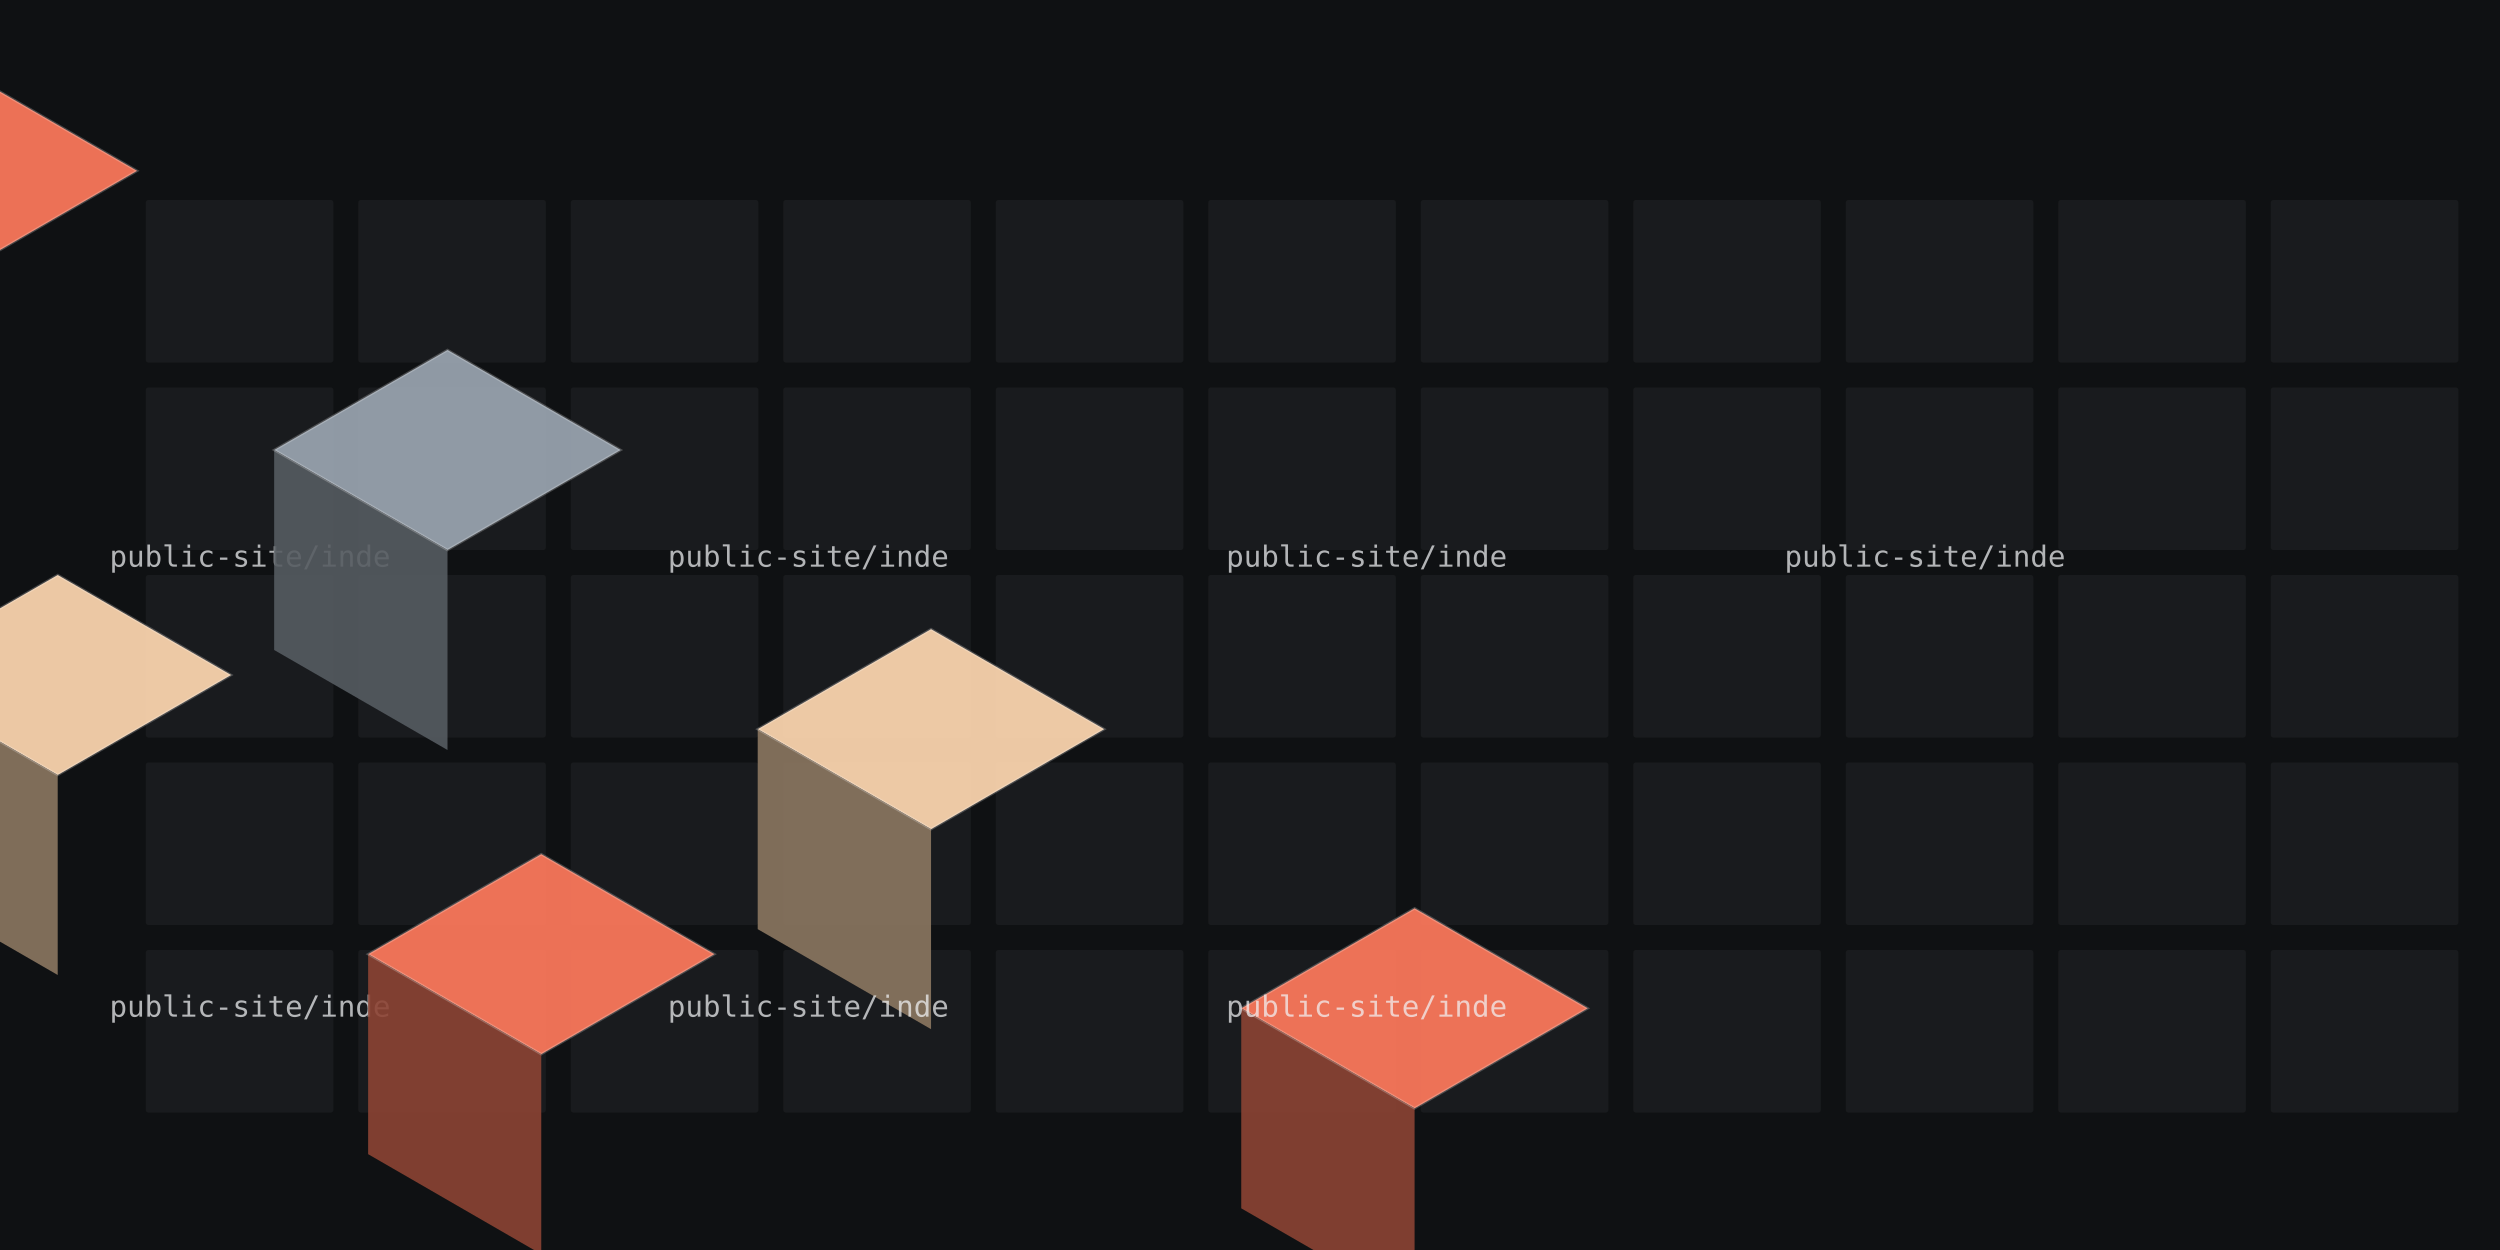
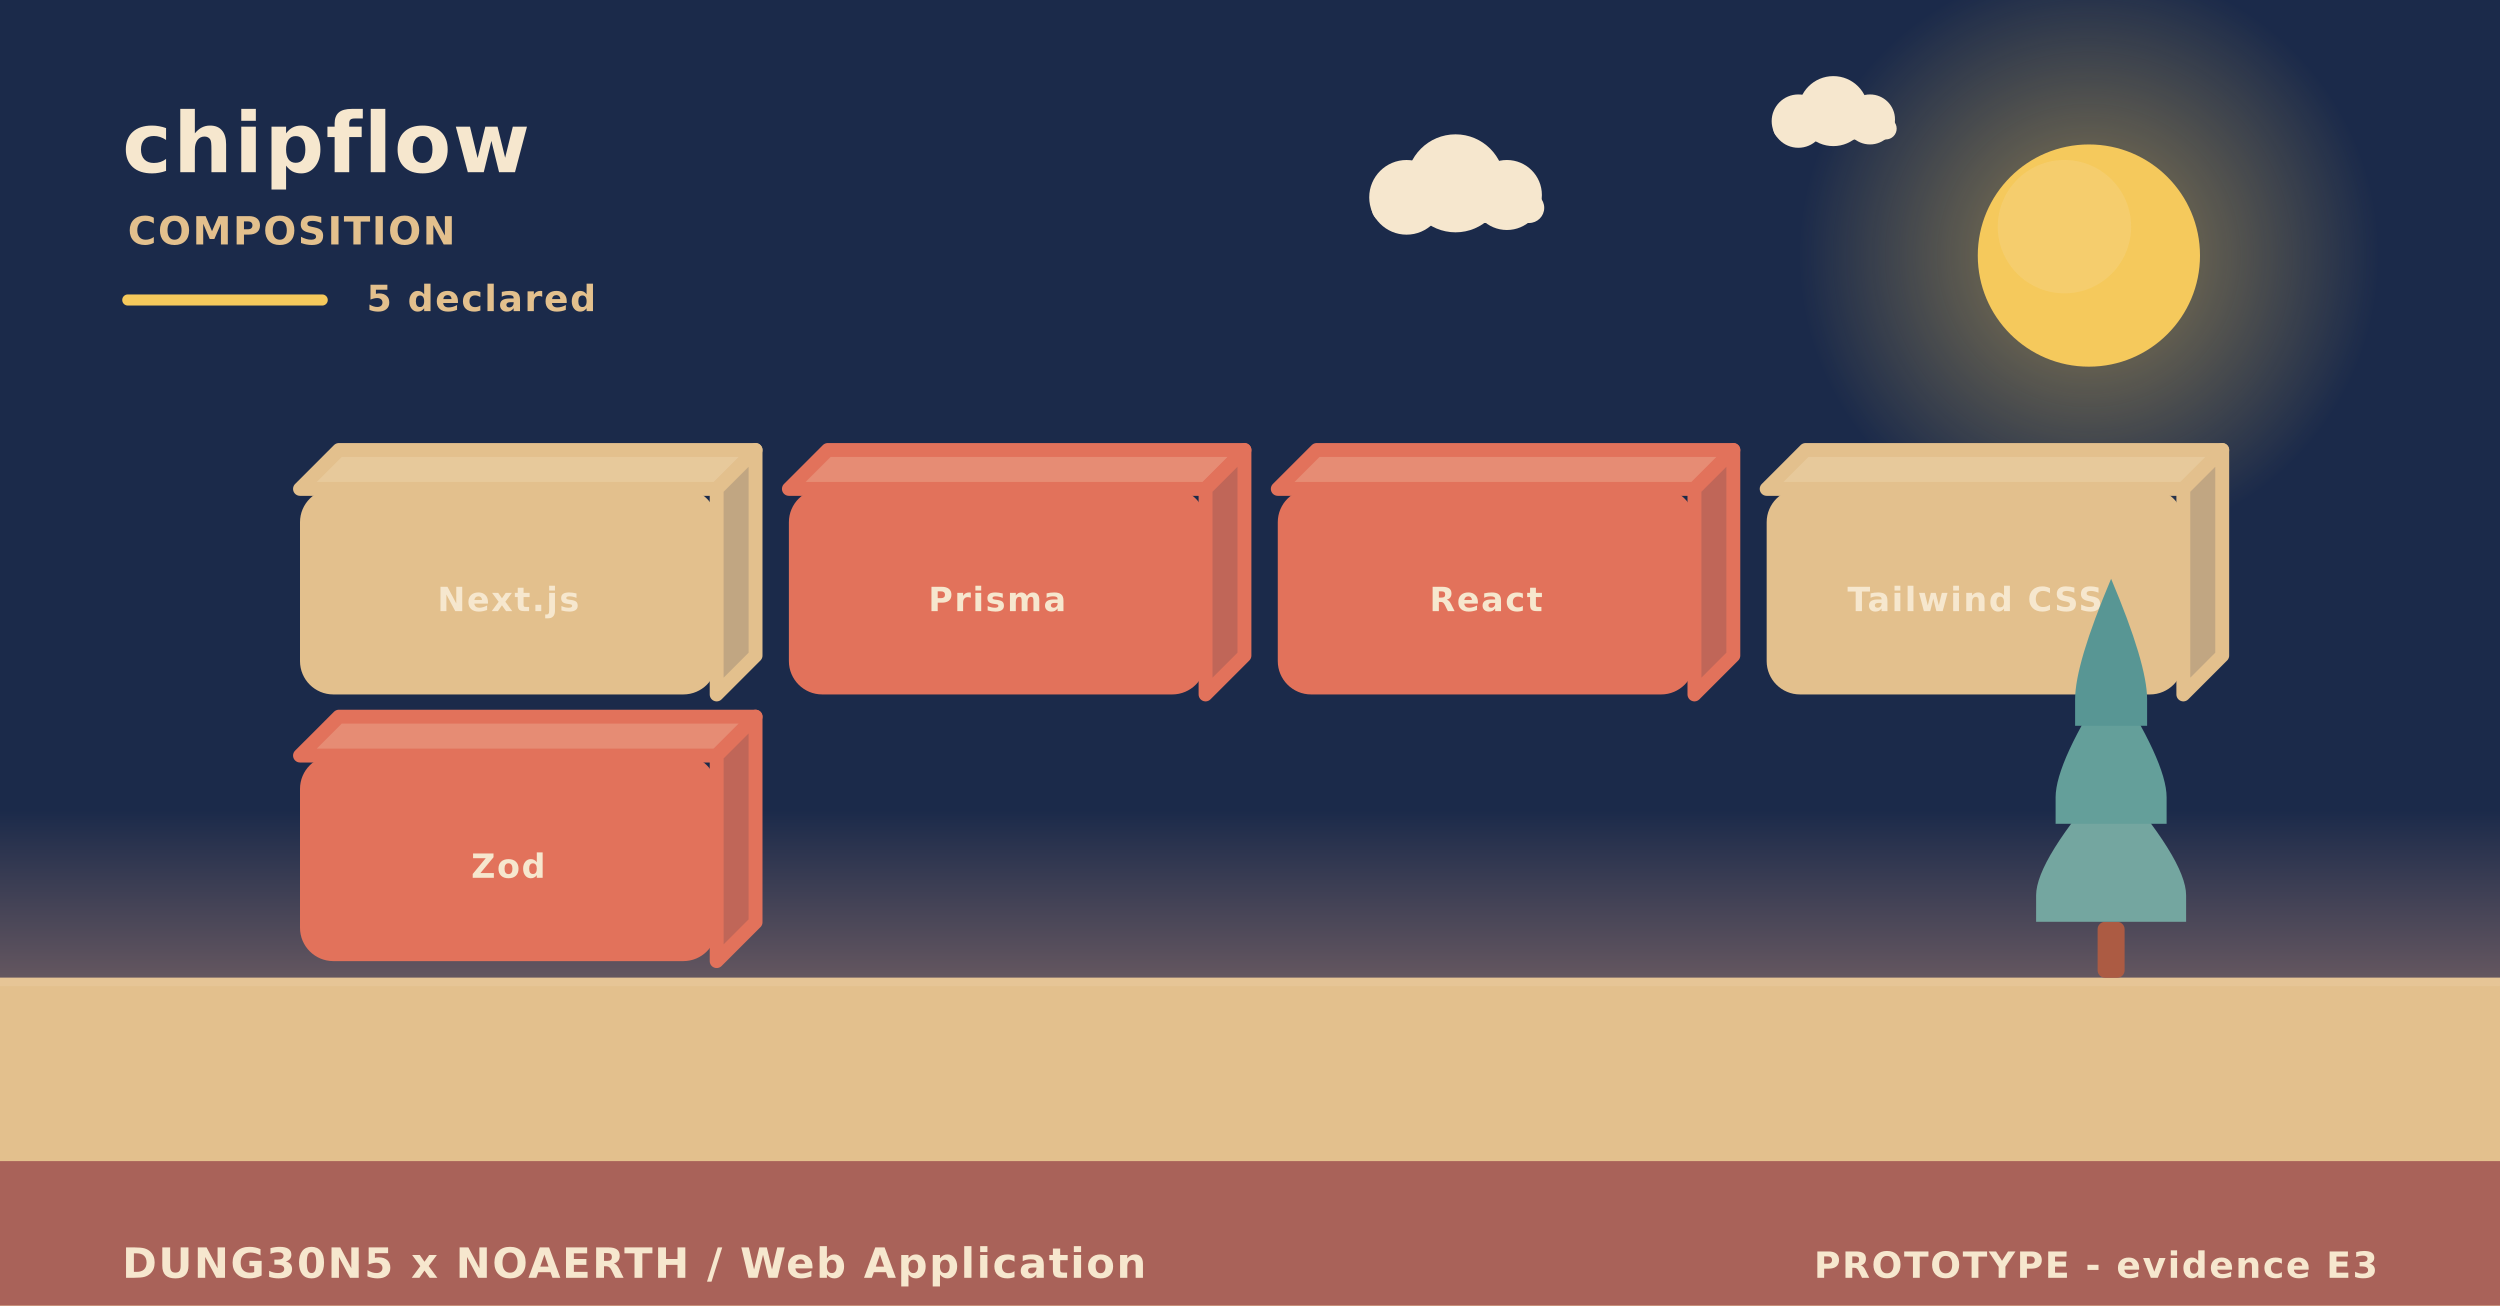
- <svg xmlns="http://www.w3.org/2000/svg" viewBox="0 0 1200 600" width="1200" height="600" role="img" aria-label="chipflow component map">
-   <rect width="1200" height="600" fill="#0f1113" />
-   <defs>
-     <linearGradient id="gc" x1="0" y1="0" x2="1" y2="1">
-       <stop offset="0%" stop-color="#ff7a5c" />
-       <stop offset="100%" stop-color="#9aa5b1" />
-     </linearGradient>
-   </defs>
-   <rect x="70.00" y="96.00" width="90.00" height="78.00" rx="1.20" fill="#f1f3f5" opacity="0.05" />
-   <rect x="172.00" y="96.00" width="90.00" height="78.00" rx="1.20" fill="#f1f3f5" opacity="0.05" />
-   <rect x="274.00" y="96.00" width="90.00" height="78.00" rx="1.20" fill="#f1f3f5" opacity="0.05" />
-   <rect x="376.00" y="96.00" width="90.00" height="78.00" rx="1.20" fill="#f1f3f5" opacity="0.05" />
-   <rect x="478.00" y="96.00" width="90.00" height="78.00" rx="1.20" fill="#f1f3f5" opacity="0.05" />
-   <rect x="580.00" y="96.00" width="90.00" height="78.00" rx="1.20" fill="#f1f3f5" opacity="0.05" />
-   <rect x="682.00" y="96.00" width="90.00" height="78.00" rx="1.20" fill="#f1f3f5" opacity="0.05" />
-   <rect x="784.00" y="96.00" width="90.00" height="78.00" rx="1.20" fill="#f1f3f5" opacity="0.05" />
-   <rect x="886.00" y="96.00" width="90.00" height="78.00" rx="1.20" fill="#f1f3f5" opacity="0.05" />
-   <rect x="988.00" y="96.00" width="90.00" height="78.00" rx="1.20" fill="#f1f3f5" opacity="0.05" />
-   <rect x="1090.00" y="96.00" width="90.00" height="78.00" rx="1.20" fill="#f1f3f5" opacity="0.05" />
-   <rect x="70.00" y="186.00" width="90.00" height="78.00" rx="1.20" fill="#f1f3f5" opacity="0.05" />
-   <rect x="172.00" y="186.00" width="90.00" height="78.00" rx="1.20" fill="#f1f3f5" opacity="0.05" />
-   <rect x="274.00" y="186.00" width="90.00" height="78.00" rx="1.20" fill="#f1f3f5" opacity="0.05" />
-   <rect x="376.00" y="186.00" width="90.00" height="78.00" rx="1.20" fill="#f1f3f5" opacity="0.05" />
-   <rect x="478.00" y="186.00" width="90.00" height="78.00" rx="1.20" fill="#f1f3f5" opacity="0.05" />
-   <rect x="580.00" y="186.00" width="90.00" height="78.00" rx="1.20" fill="#f1f3f5" opacity="0.05" />
-   <rect x="682.00" y="186.00" width="90.00" height="78.00" rx="1.20" fill="#f1f3f5" opacity="0.05" />
-   <rect x="784.00" y="186.00" width="90.00" height="78.00" rx="1.20" fill="#f1f3f5" opacity="0.05" />
-   <rect x="886.00" y="186.00" width="90.00" height="78.00" rx="1.20" fill="#f1f3f5" opacity="0.05" />
-   <rect x="988.00" y="186.00" width="90.00" height="78.00" rx="1.20" fill="#f1f3f5" opacity="0.05" />
-   <rect x="1090.00" y="186.00" width="90.00" height="78.00" rx="1.20" fill="#f1f3f5" opacity="0.05" />
-   <rect x="70.00" y="276.00" width="90.00" height="78.00" rx="1.20" fill="#f1f3f5" opacity="0.05" />
-   <rect x="172.00" y="276.00" width="90.00" height="78.00" rx="1.20" fill="#f1f3f5" opacity="0.05" />
-   <rect x="274.00" y="276.00" width="90.00" height="78.00" rx="1.20" fill="#f1f3f5" opacity="0.05" />
-   <rect x="376.00" y="276.00" width="90.00" height="78.00" rx="1.20" fill="#f1f3f5" opacity="0.05" />
-   <rect x="478.00" y="276.00" width="90.00" height="78.00" rx="1.20" fill="#f1f3f5" opacity="0.05" />
-   <rect x="580.00" y="276.00" width="90.00" height="78.00" rx="1.20" fill="#f1f3f5" opacity="0.05" />
-   <rect x="682.00" y="276.00" width="90.00" height="78.00" rx="1.20" fill="#f1f3f5" opacity="0.05" />
-   <rect x="784.00" y="276.00" width="90.00" height="78.00" rx="1.20" fill="#f1f3f5" opacity="0.05" />
-   <rect x="886.00" y="276.00" width="90.00" height="78.00" rx="1.20" fill="#f1f3f5" opacity="0.05" />
-   <rect x="988.00" y="276.00" width="90.00" height="78.00" rx="1.20" fill="#f1f3f5" opacity="0.05" />
-   <rect x="1090.00" y="276.00" width="90.00" height="78.00" rx="1.20" fill="#f1f3f5" opacity="0.05" />
-   <rect x="70.00" y="366.00" width="90.00" height="78.00" rx="1.20" fill="#f1f3f5" opacity="0.05" />
-   <rect x="172.00" y="366.00" width="90.00" height="78.00" rx="1.20" fill="#f1f3f5" opacity="0.05" />
-   <rect x="274.00" y="366.00" width="90.00" height="78.00" rx="1.20" fill="#f1f3f5" opacity="0.05" />
-   <rect x="376.00" y="366.00" width="90.00" height="78.00" rx="1.20" fill="#f1f3f5" opacity="0.05" />
-   <rect x="478.00" y="366.00" width="90.00" height="78.00" rx="1.20" fill="#f1f3f5" opacity="0.05" />
-   <rect x="580.00" y="366.00" width="90.00" height="78.00" rx="1.20" fill="#f1f3f5" opacity="0.05" />
-   <rect x="682.00" y="366.00" width="90.00" height="78.00" rx="1.20" fill="#f1f3f5" opacity="0.05" />
-   <rect x="784.00" y="366.00" width="90.00" height="78.00" rx="1.20" fill="#f1f3f5" opacity="0.05" />
-   <rect x="886.00" y="366.00" width="90.00" height="78.00" rx="1.20" fill="#f1f3f5" opacity="0.05" />
-   <rect x="988.00" y="366.00" width="90.00" height="78.00" rx="1.20" fill="#f1f3f5" opacity="0.05" />
-   <rect x="1090.00" y="366.00" width="90.00" height="78.00" rx="1.20" fill="#f1f3f5" opacity="0.05" />
-   <rect x="70.00" y="456.00" width="90.00" height="78.00" rx="1.20" fill="#f1f3f5" opacity="0.05" />
-   <rect x="172.00" y="456.00" width="90.00" height="78.00" rx="1.20" fill="#f1f3f5" opacity="0.05" />
-   <rect x="274.00" y="456.00" width="90.00" height="78.00" rx="1.20" fill="#f1f3f5" opacity="0.05" />
-   <rect x="376.00" y="456.00" width="90.00" height="78.00" rx="1.20" fill="#f1f3f5" opacity="0.05" />
-   <rect x="478.00" y="456.00" width="90.00" height="78.00" rx="1.20" fill="#f1f3f5" opacity="0.05" />
-   <rect x="580.00" y="456.00" width="90.00" height="78.00" rx="1.20" fill="#f1f3f5" opacity="0.05" />
-   <rect x="682.00" y="456.00" width="90.00" height="78.00" rx="1.20" fill="#f1f3f5" opacity="0.05" />
-   <rect x="784.00" y="456.00" width="90.00" height="78.00" rx="1.20" fill="#f1f3f5" opacity="0.05" />
-   <rect x="886.00" y="456.00" width="90.00" height="78.00" rx="1.20" fill="#f1f3f5" opacity="0.05" />
-   <rect x="988.00" y="456.00" width="90.00" height="78.00" rx="1.20" fill="#f1f3f5" opacity="0.05" />
-   <rect x="1090.00" y="456.00" width="90.00" height="78.00" rx="1.20" fill="#f1f3f5" opacity="0.05" />
-   <g transform="rotate(0 120 140)">
-     <polygon points="-17.3,34.0 65.8,82.0 -17.3,130.0 -100.5,82.0" fill="#ff7a5c" opacity="0.92" />
-     <polygon points="-100.5,82.0 -17.3,130.0 -17.3,226.0 -100.5,178.0" fill="#8c4333" opacity="0.9" />
-     <polygon points="-17.3,34.0 65.8,82.0 -17.3,130.0 -100.5,82.0" fill="none" stroke="rgba(255,255,255,0.220)" stroke-width="1.2" />
+ <svg xmlns="http://www.w3.org/2000/svg" width="900" height="470" viewBox="0 0 900 470" role="img" aria-label="chipflow - how it is composed">
+   <linearGradient id="skyc" x1="0" y1="0" x2="0" y2="1">
+     <stop offset="0" stop-color="#1b2a4a" />
+     <stop offset="0.62" stop-color="#1b2a4a" />
+     <stop offset="1" stop-color="#f3ad8a" />
+   </linearGradient>
+   <rect width="900" height="470" fill="url(#skyc)" />
+   <radialGradient id="sunc">
+     <stop offset="0.35" stop-color="#f5c95c" stop-opacity="0.34" />
+     <stop offset="1" stop-color="#f5c95c" stop-opacity="0" />
+   </radialGradient>
+   <circle cx="752" cy="92" r="104" fill="url(#sunc)" />
+   <circle cx="752" cy="92" r="40" fill="#f5c95c" />
+   <circle cx="743.2" cy="81.6" r="24" fill="#f5d27e" opacity="0.5" />
+   <g>
+     <circle cx="524" cy="66" r="17.64" fill="#f6e7ce" />
+     <circle cx="506.36" cy="71.04" r="13.44" fill="#f6e7ce" />
+     <circle cx="542.48" cy="70.2" r="12.6" fill="#f6e7ce" />
+     <rect x="493.76" y="69.36" width="62.16" height="10.92" rx="5.46" fill="#f6e7ce" />
  </g>
-   <text x="120" y="272" font-family="ui-monospace,Menlo,monospace" font-size="14" fill="rgba(241,243,245,0.720)" text-anchor="middle">public-site/inde</text>
-   <g transform="rotate(0 388 140)">
-     <polygon points="214.8,168.0 297.9,216.0 214.8,264.0 131.6,216.0" fill="#9aa5b1" opacity="0.92" />
-     <polygon points="131.6,216.0 214.8,264.0 214.8,360.0 131.6,312.0" fill="#555b61" opacity="0.9" />
-     <polygon points="214.8,168.0 297.9,216.0 214.8,264.0 131.6,216.0" fill="none" stroke="rgba(255,255,255,0.220)" stroke-width="1.2" />
+   <g>
+     <circle cx="660" cy="40" r="12.6" fill="#f6e7ce" />
+     <circle cx="647.4" cy="43.6" r="9.6" fill="#f6e7ce" />
+     <circle cx="673.2" cy="43" r="9" fill="#f6e7ce" />
+     <rect x="638.4" y="42.4" width="44.4" height="7.8" rx="3.9" fill="#f6e7ce" />
  </g>
-   <text x="388" y="272" font-family="ui-monospace,Menlo,monospace" font-size="14" fill="rgba(241,243,245,0.720)" text-anchor="middle">public-site/inde</text>
-   <g transform="rotate(0 656 140)">
-     <polygon points="446.9,302.0 530.0,350.0 446.9,398.0 363.7,350.0" fill="#ffd8b1" opacity="0.92" />
-     <polygon points="363.7,350.0 446.9,398.0 446.9,494.0 363.7,446.0" fill="#8c7761" opacity="0.9" />
-     <polygon points="446.9,302.0 530.0,350.0 446.9,398.0 363.7,350.0" fill="none" stroke="rgba(255,255,255,0.220)" stroke-width="1.2" />
-   </g>
-   <text x="656" y="272" font-family="ui-monospace,Menlo,monospace" font-size="14" fill="rgba(241,243,245,0.720)" text-anchor="middle">public-site/inde</text>
-   <g transform="rotate(0 924 140)">
-     <polygon points="679.0,436.0 762.1,484.0 679.0,532.0 595.8,484.0" fill="#ff7a5c" opacity="0.92" />
-     <polygon points="595.8,484.0 679.0,532.0 679.0,628.0 595.8,580.0" fill="#8c4333" opacity="0.9" />
-     <polygon points="679.0,436.0 762.1,484.0 679.0,532.0 595.8,484.0" fill="none" stroke="rgba(255,255,255,0.220)" stroke-width="1.2" />
-   </g>
-   <text x="924" y="272" font-family="ui-monospace,Menlo,monospace" font-size="14" fill="rgba(241,243,245,0.720)" text-anchor="middle">public-site/inde</text>
-   <g transform="rotate(0 120 356)">
-     <polygon points="-204.4,142.0 -121.2,190.0 -204.4,238.0 -287.5,190.0" fill="#9aa5b1" opacity="0.92" />
-     <polygon points="-287.5,190.0 -204.4,238.0 -204.4,334.0 -287.5,286.0" fill="#555b61" opacity="0.9" />
-     <polygon points="-204.4,142.0 -121.2,190.0 -204.4,238.0 -287.5,190.0" fill="none" stroke="rgba(255,255,255,0.220)" stroke-width="1.2" />
-   </g>
-   <text x="120" y="488" font-family="ui-monospace,Menlo,monospace" font-size="14" fill="rgba(241,243,245,0.720)" text-anchor="middle">public-site/inde</text>
-   <g transform="rotate(0 388 356)">
-     <polygon points="27.7,276.0 110.9,324.0 27.7,372.0 -55.4,324.0" fill="#ffd8b1" opacity="0.92" />
-     <polygon points="-55.4,324.0 27.7,372.0 27.7,468.0 -55.4,420.0" fill="#8c7761" opacity="0.9" />
-     <polygon points="27.7,276.0 110.9,324.0 27.7,372.0 -55.4,324.0" fill="none" stroke="rgba(255,255,255,0.220)" stroke-width="1.2" />
-   </g>
-   <text x="388" y="488" font-family="ui-monospace,Menlo,monospace" font-size="14" fill="rgba(241,243,245,0.720)" text-anchor="middle">public-site/inde</text>
-   <g transform="rotate(0 656 356)">
-     <polygon points="259.8,410.0 342.9,458.0 259.8,506.0 176.7,458.0" fill="#ff7a5c" opacity="0.92" />
-     <polygon points="176.7,458.0 259.8,506.0 259.8,602.0 176.7,554.0" fill="#8c4333" opacity="0.9" />
-     <polygon points="259.8,410.0 342.9,458.0 259.8,506.0 176.7,458.0" fill="none" stroke="rgba(255,255,255,0.220)" stroke-width="1.2" />
-   </g>
-   <text x="656" y="488" font-family="ui-monospace,Menlo,monospace" font-size="14" fill="rgba(241,243,245,0.720)" text-anchor="middle">public-site/inde</text>
+   <rect x="0" y="352" width="900" height="118" fill="#e3c08d" />
+   <rect x="0" y="352" width="900" height="3" fill="#e6c596" />
+   <text x="44" y="62" font-family="Verdana,DejaVu Sans,sans-serif" font-size="30" font-weight="700" letter-spacing="0.6" fill="#f6e7ce" text-anchor="start">chipflow</text>
+   <text x="46" y="88" font-family="Verdana,DejaVu Sans,sans-serif" font-size="14" font-weight="700" letter-spacing="0.6" fill="#e3c08d" text-anchor="start">COMPOSITION</text>
+   <rect x="44" y="106" width="74" height="4" rx="2" fill="#f5c95c" />
+   <text x="132" y="112" font-family="Verdana,DejaVu Sans,sans-serif" font-size="13" font-weight="700" letter-spacing="0.6" fill="#e3c08d" text-anchor="start">5 declared</text>
+   <path d="M108,176 L258,176 L272,162 L122,162 Z" fill="#e7c99b" stroke="#e3c08d" stroke-width="5" stroke-linejoin="round" />
+   <path d="M258,176 L272,162 L272,236 L258,250 Z" fill="#c1a682" stroke="#e3c08d" stroke-width="5" stroke-linejoin="round" />
+   <rect x="108" y="176" width="150" height="74" rx="12" fill="#e3c08d" />
+   <text x="183" y="220" font-family="Verdana,DejaVu Sans,sans-serif" font-size="12" font-weight="700" letter-spacing="0.6" fill="#f6e7ce" text-anchor="middle">Next.js</text>
+   <path d="M284,176 L434,176 L448,162 L298,162 Z" fill="#e68c74" stroke="#e2725b" stroke-width="5" stroke-linejoin="round" />
+   <path d="M434,176 L448,162 L448,236 L434,250 Z" fill="#c06658" stroke="#e2725b" stroke-width="5" stroke-linejoin="round" />
+   <rect x="284" y="176" width="150" height="74" rx="12" fill="#e2725b" />
+   <text x="359" y="220" font-family="Verdana,DejaVu Sans,sans-serif" font-size="12" font-weight="700" letter-spacing="0.6" fill="#f6e7ce" text-anchor="middle">Prisma</text>
+   <path d="M460,176 L610,176 L624,162 L474,162 Z" fill="#e68c74" stroke="#e2725b" stroke-width="5" stroke-linejoin="round" />
+   <path d="M610,176 L624,162 L624,236 L610,250 Z" fill="#c06658" stroke="#e2725b" stroke-width="5" stroke-linejoin="round" />
+   <rect x="460" y="176" width="150" height="74" rx="12" fill="#e2725b" />
+   <text x="535" y="220" font-family="Verdana,DejaVu Sans,sans-serif" font-size="12" font-weight="700" letter-spacing="0.6" fill="#f6e7ce" text-anchor="middle">React</text>
+   <path d="M636,176 L786,176 L800,162 L650,162 Z" fill="#e7c99b" stroke="#e3c08d" stroke-width="5" stroke-linejoin="round" />
+   <path d="M786,176 L800,162 L800,236 L786,250 Z" fill="#c1a682" stroke="#e3c08d" stroke-width="5" stroke-linejoin="round" />
+   <rect x="636" y="176" width="150" height="74" rx="12" fill="#e3c08d" />
+   <text x="711" y="220" font-family="Verdana,DejaVu Sans,sans-serif" font-size="12" font-weight="700" letter-spacing="0.6" fill="#f6e7ce" text-anchor="middle">Tailwind CSS</text>
+   <path d="M108,272 L258,272 L272,258 L122,258 Z" fill="#e68c74" stroke="#e2725b" stroke-width="5" stroke-linejoin="round" />
+   <path d="M258,272 L272,258 L272,332 L258,346 Z" fill="#c06658" stroke="#e2725b" stroke-width="5" stroke-linejoin="round" />
+   <rect x="108" y="272" width="150" height="74" rx="12" fill="#e2725b" />
+   <text x="183" y="316" font-family="Verdana,DejaVu Sans,sans-serif" font-size="12" font-weight="700" letter-spacing="0.6" fill="#f6e7ce" text-anchor="middle">Zod</text>
+   <rect x="755.14" y="331.84" width="9.72" height="20.16" rx="2.7" fill="#ac5b43" />
+   <path d="M760,278.92 Q733,309.61 733,322.31 Q733,331.84 733,331.84 L787,331.84 Q787,331.84 787,322.31 Q787,309.61 760,278.92 Z" fill="#74a6a0" />
+   <path d="M760,243.64 Q740.02,274.33 740.02,287.03 Q740.02,296.56 740.02,296.56 L779.98,296.56 Q779.98,296.56 779.98,287.03 Q779.98,274.33 760,243.64 Z" fill="#649f9a" />
+   <path d="M760,208.36 Q747.04,239.05 747.04,251.75 Q747.04,261.28 747.04,261.28 L772.96,261.28 Q772.96,261.28 772.96,251.75 Q772.96,239.05 760,208.36 Z" fill="#589694" />
+   <rect x="0" y="418" width="900" height="52" rx="0" fill="#a65c56" opacity="0.94" />
+   <text x="44" y="460" font-family="Verdana,DejaVu Sans,sans-serif" font-size="15" font-weight="700" letter-spacing="0.6" fill="#f6e7ce" text-anchor="start">DUNG30N5 x NOAERTH  /  Web Application</text>
+   <text x="856" y="460" font-family="Verdana,DejaVu Sans,sans-serif" font-size="13" font-weight="700" letter-spacing="0.6" fill="#f6e7ce" text-anchor="end">PROTOTYPE  -  evidence E3</text>
</svg>
